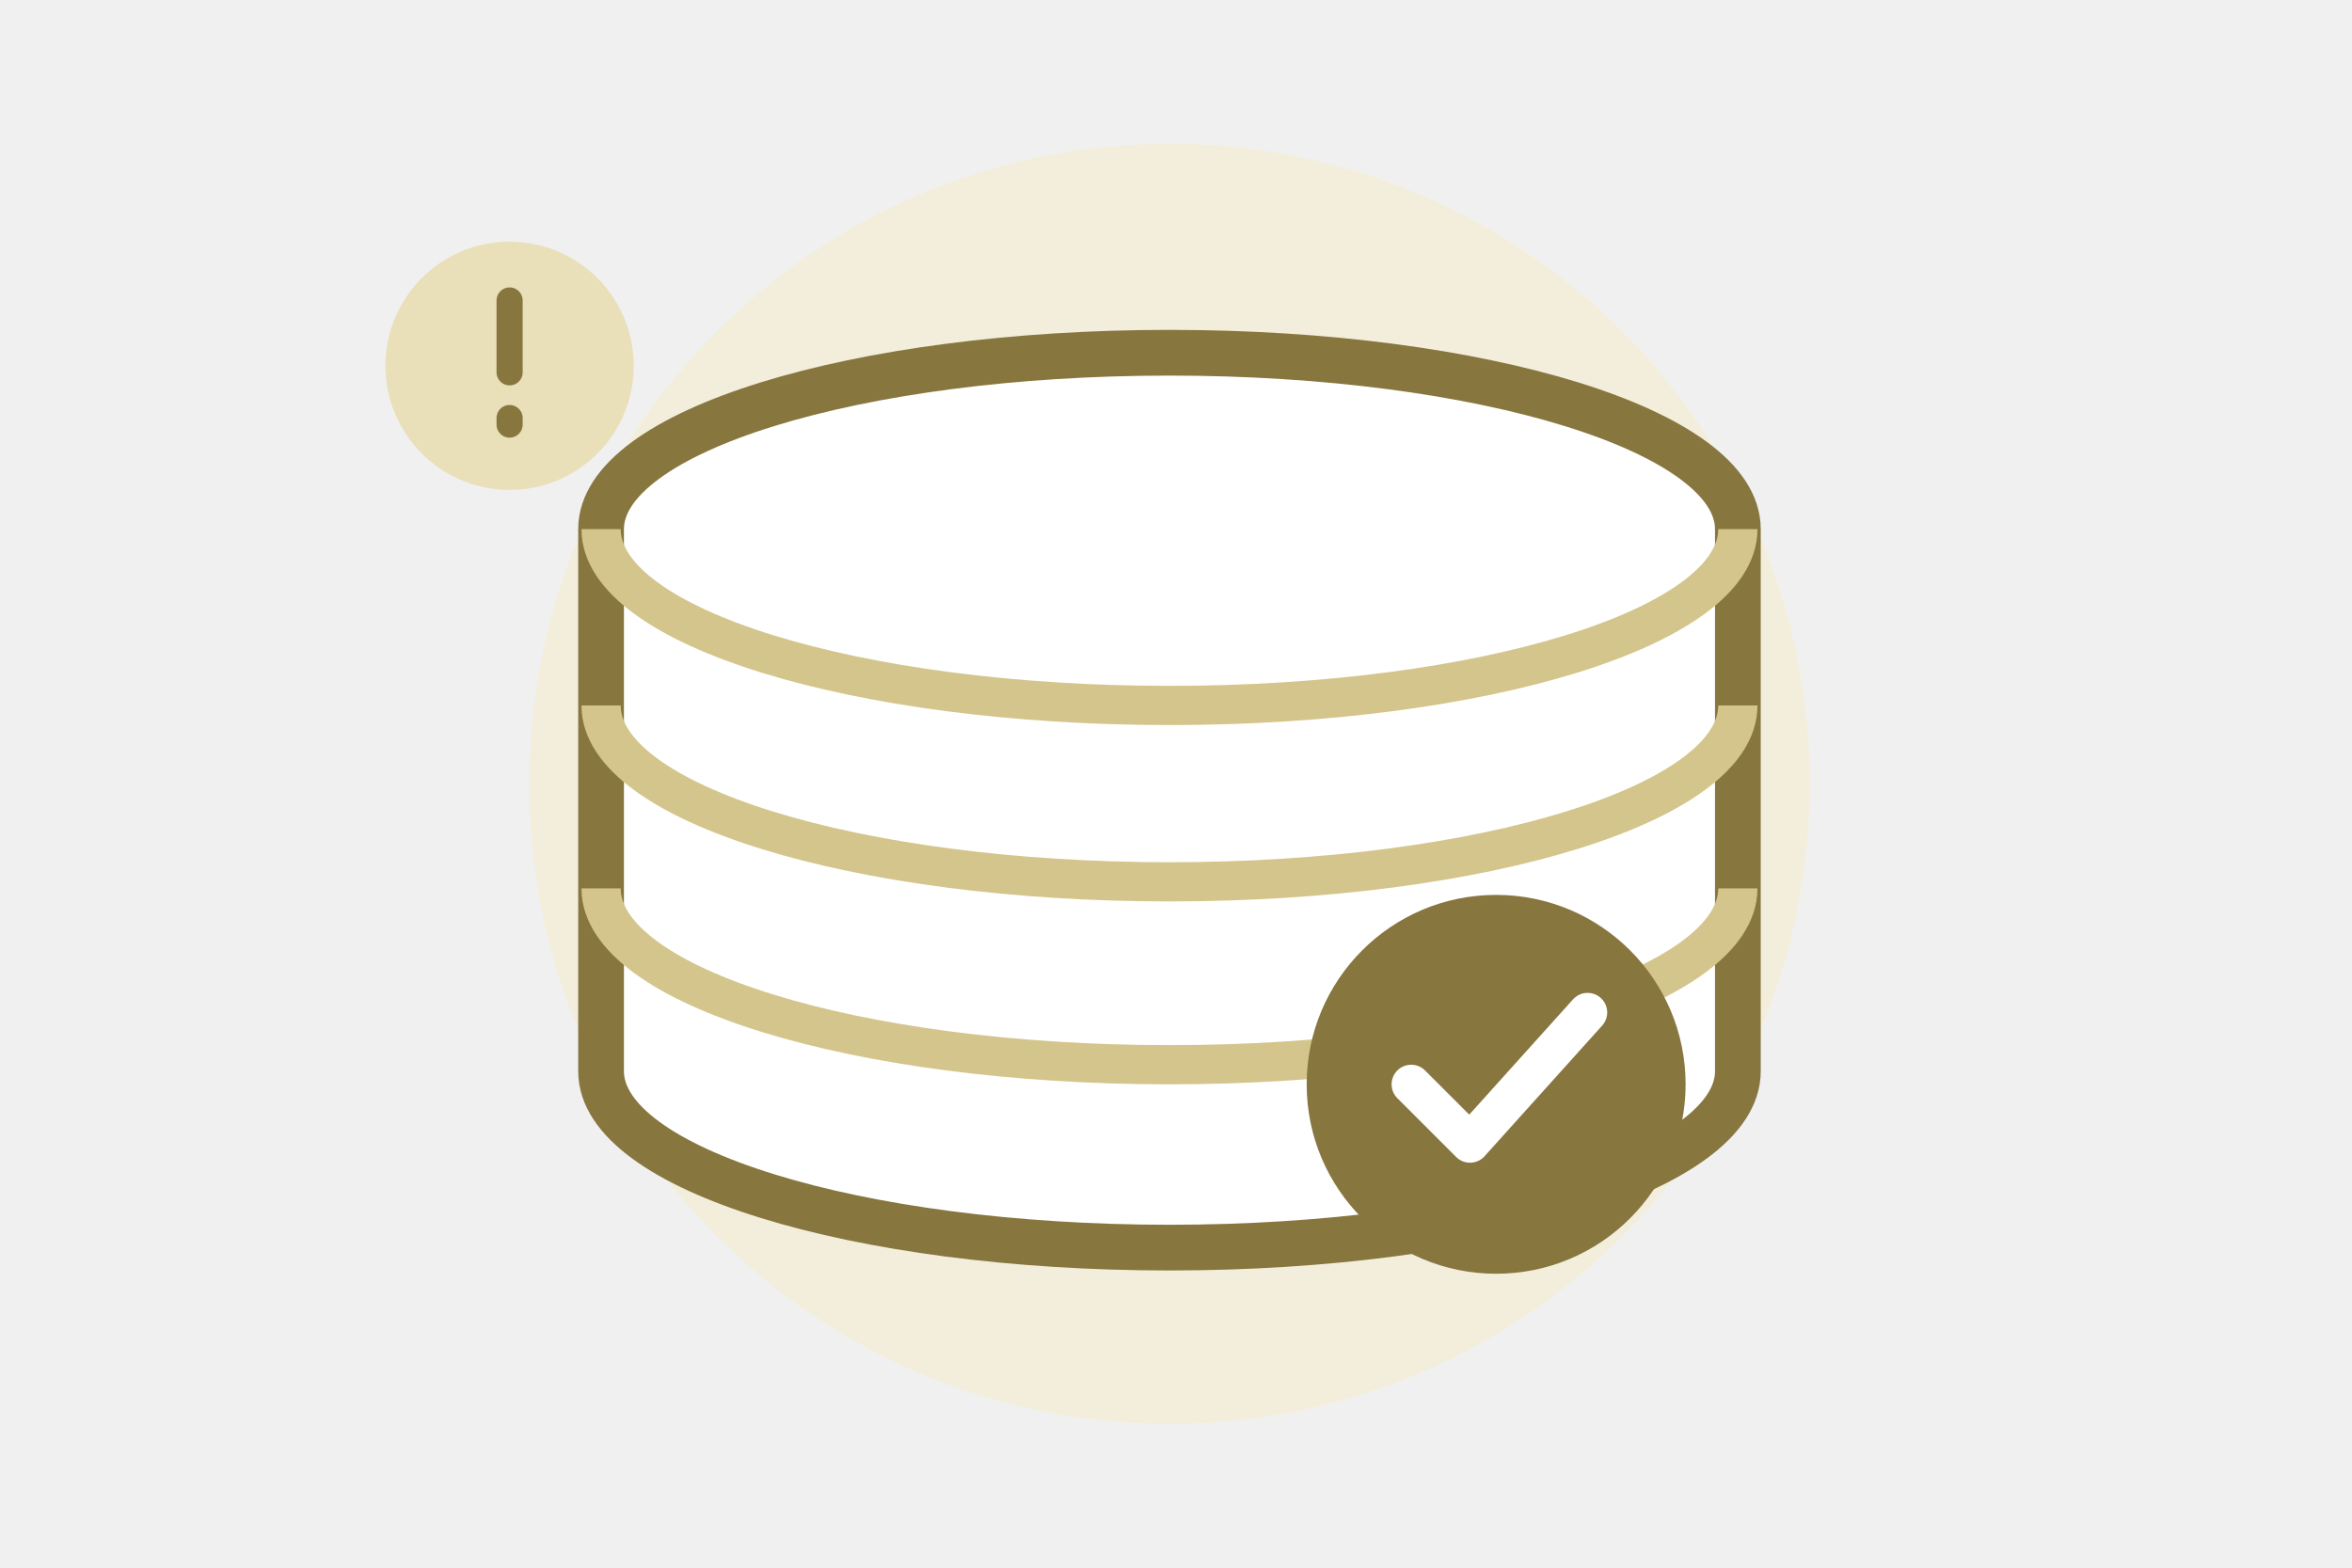
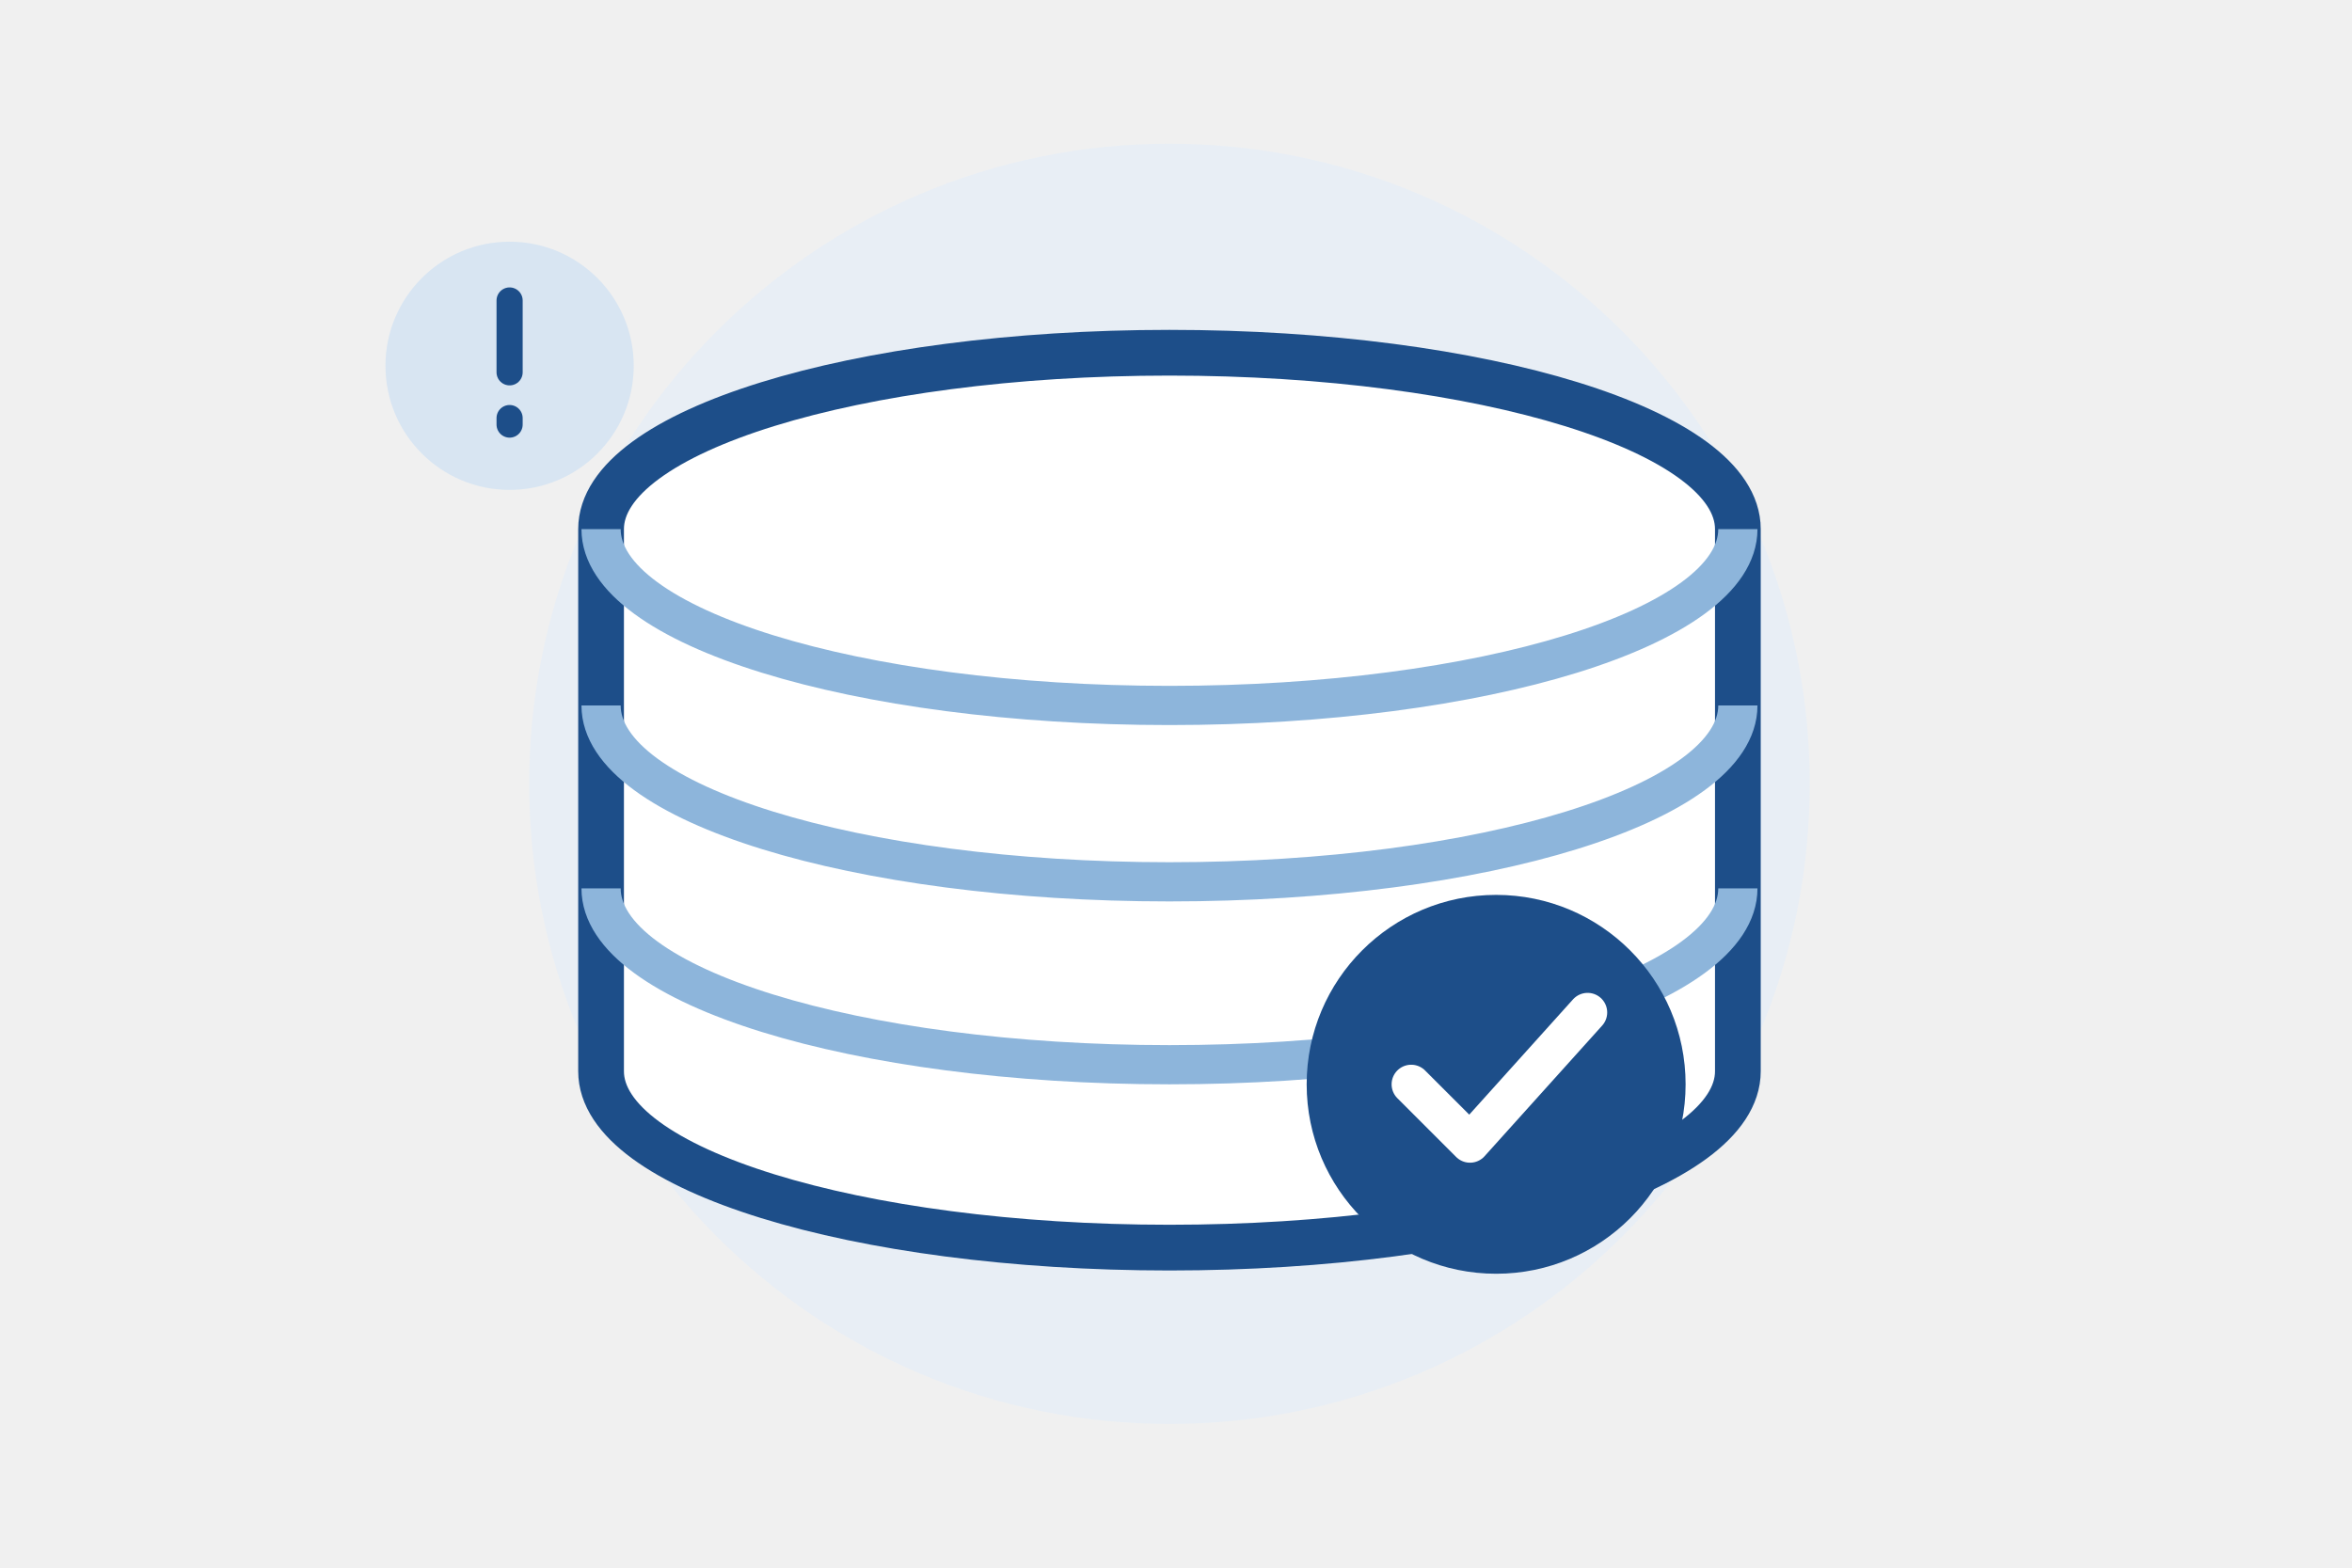
<svg xmlns="http://www.w3.org/2000/svg" viewBox="0 0 360 240" fill="none">
-   <circle cx="179" cy="120" r="98" fill="#F3EEDC" />
-   <path d="M92 81c0-15 39-27 87-27s87 12 87 27v83c0 15-39 27-87 27s-87-12-87-27V81Z" fill="#fff" stroke="#88763F" stroke-width="7" />
-   <path d="M92 81c0 15 39 27 87 27s87-12 87-27M92 108c0 15 39 27 87 27s87-12 87-27M92 136c0 15 39 27 87 27s87-12 87-27" stroke="#D4C58C" stroke-width="6" />
-   <circle cx="229" cy="166" r="29" fill="#88763F" />
+   <circle cx="179" cy="120" r="98" fill="#E8EEF5" />
+   <path d="M92 81c0-15 39-27 87-27s87 12 87 27v83c0 15-39 27-87 27s-87-12-87-27V81Z" fill="#fff" stroke="#1D4E89" stroke-width="7" />
+   <path d="M92 81c0 15 39 27 87 27s87-12 87-27M92 108c0 15 39 27 87 27s87-12 87-27M92 136c0 15 39 27 87 27s87-12 87-27" stroke="#8DB5DB" stroke-width="6" />
+   <circle cx="229" cy="166" r="29" fill="#1D4E89" />
  <path d="m216 166 9 9 18-20" stroke="#fff" stroke-width="6" stroke-linecap="round" stroke-linejoin="round" />
-   <circle cx="78" cy="56" r="19" fill="#E9DFB9" />
-   <path d="M78 46v11m0 7v1" stroke="#88763F" stroke-width="4" stroke-linecap="round" />
+   <circle cx="78" cy="56" r="19" fill="#D8E5F2" />
+   <path d="M78 46v11m0 7v1" stroke="#1D4E89" stroke-width="4" stroke-linecap="round" />
</svg>
